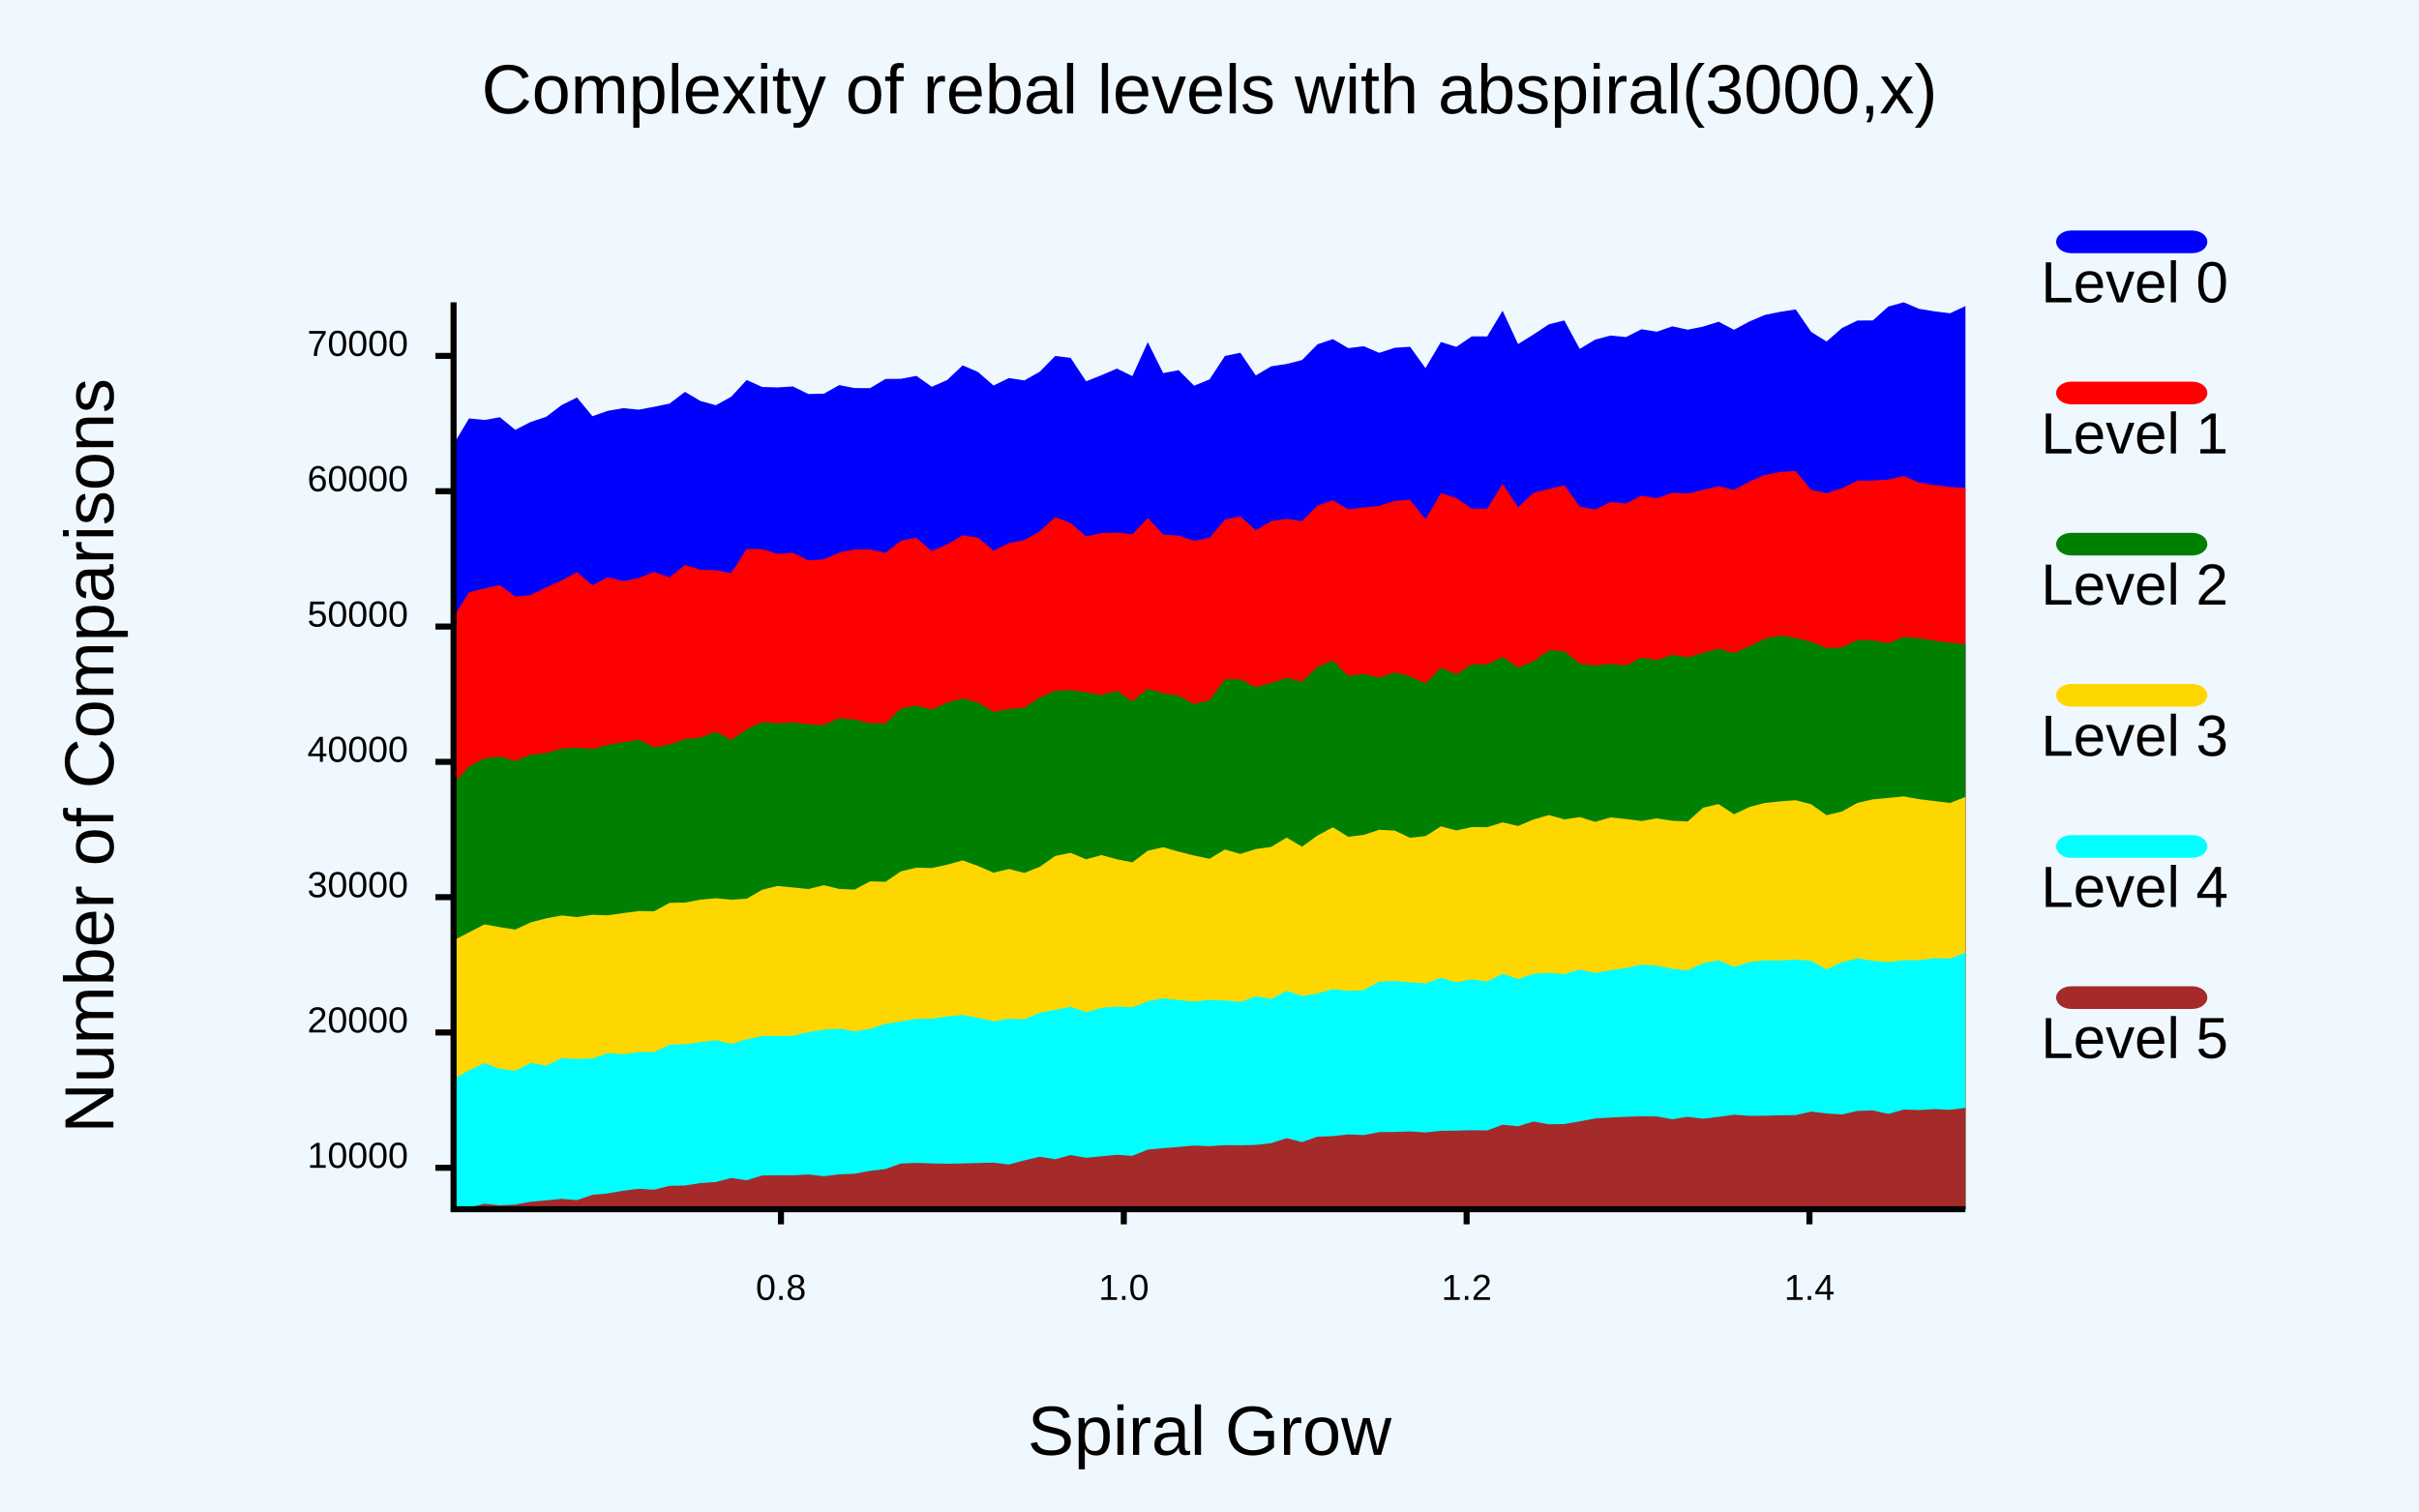
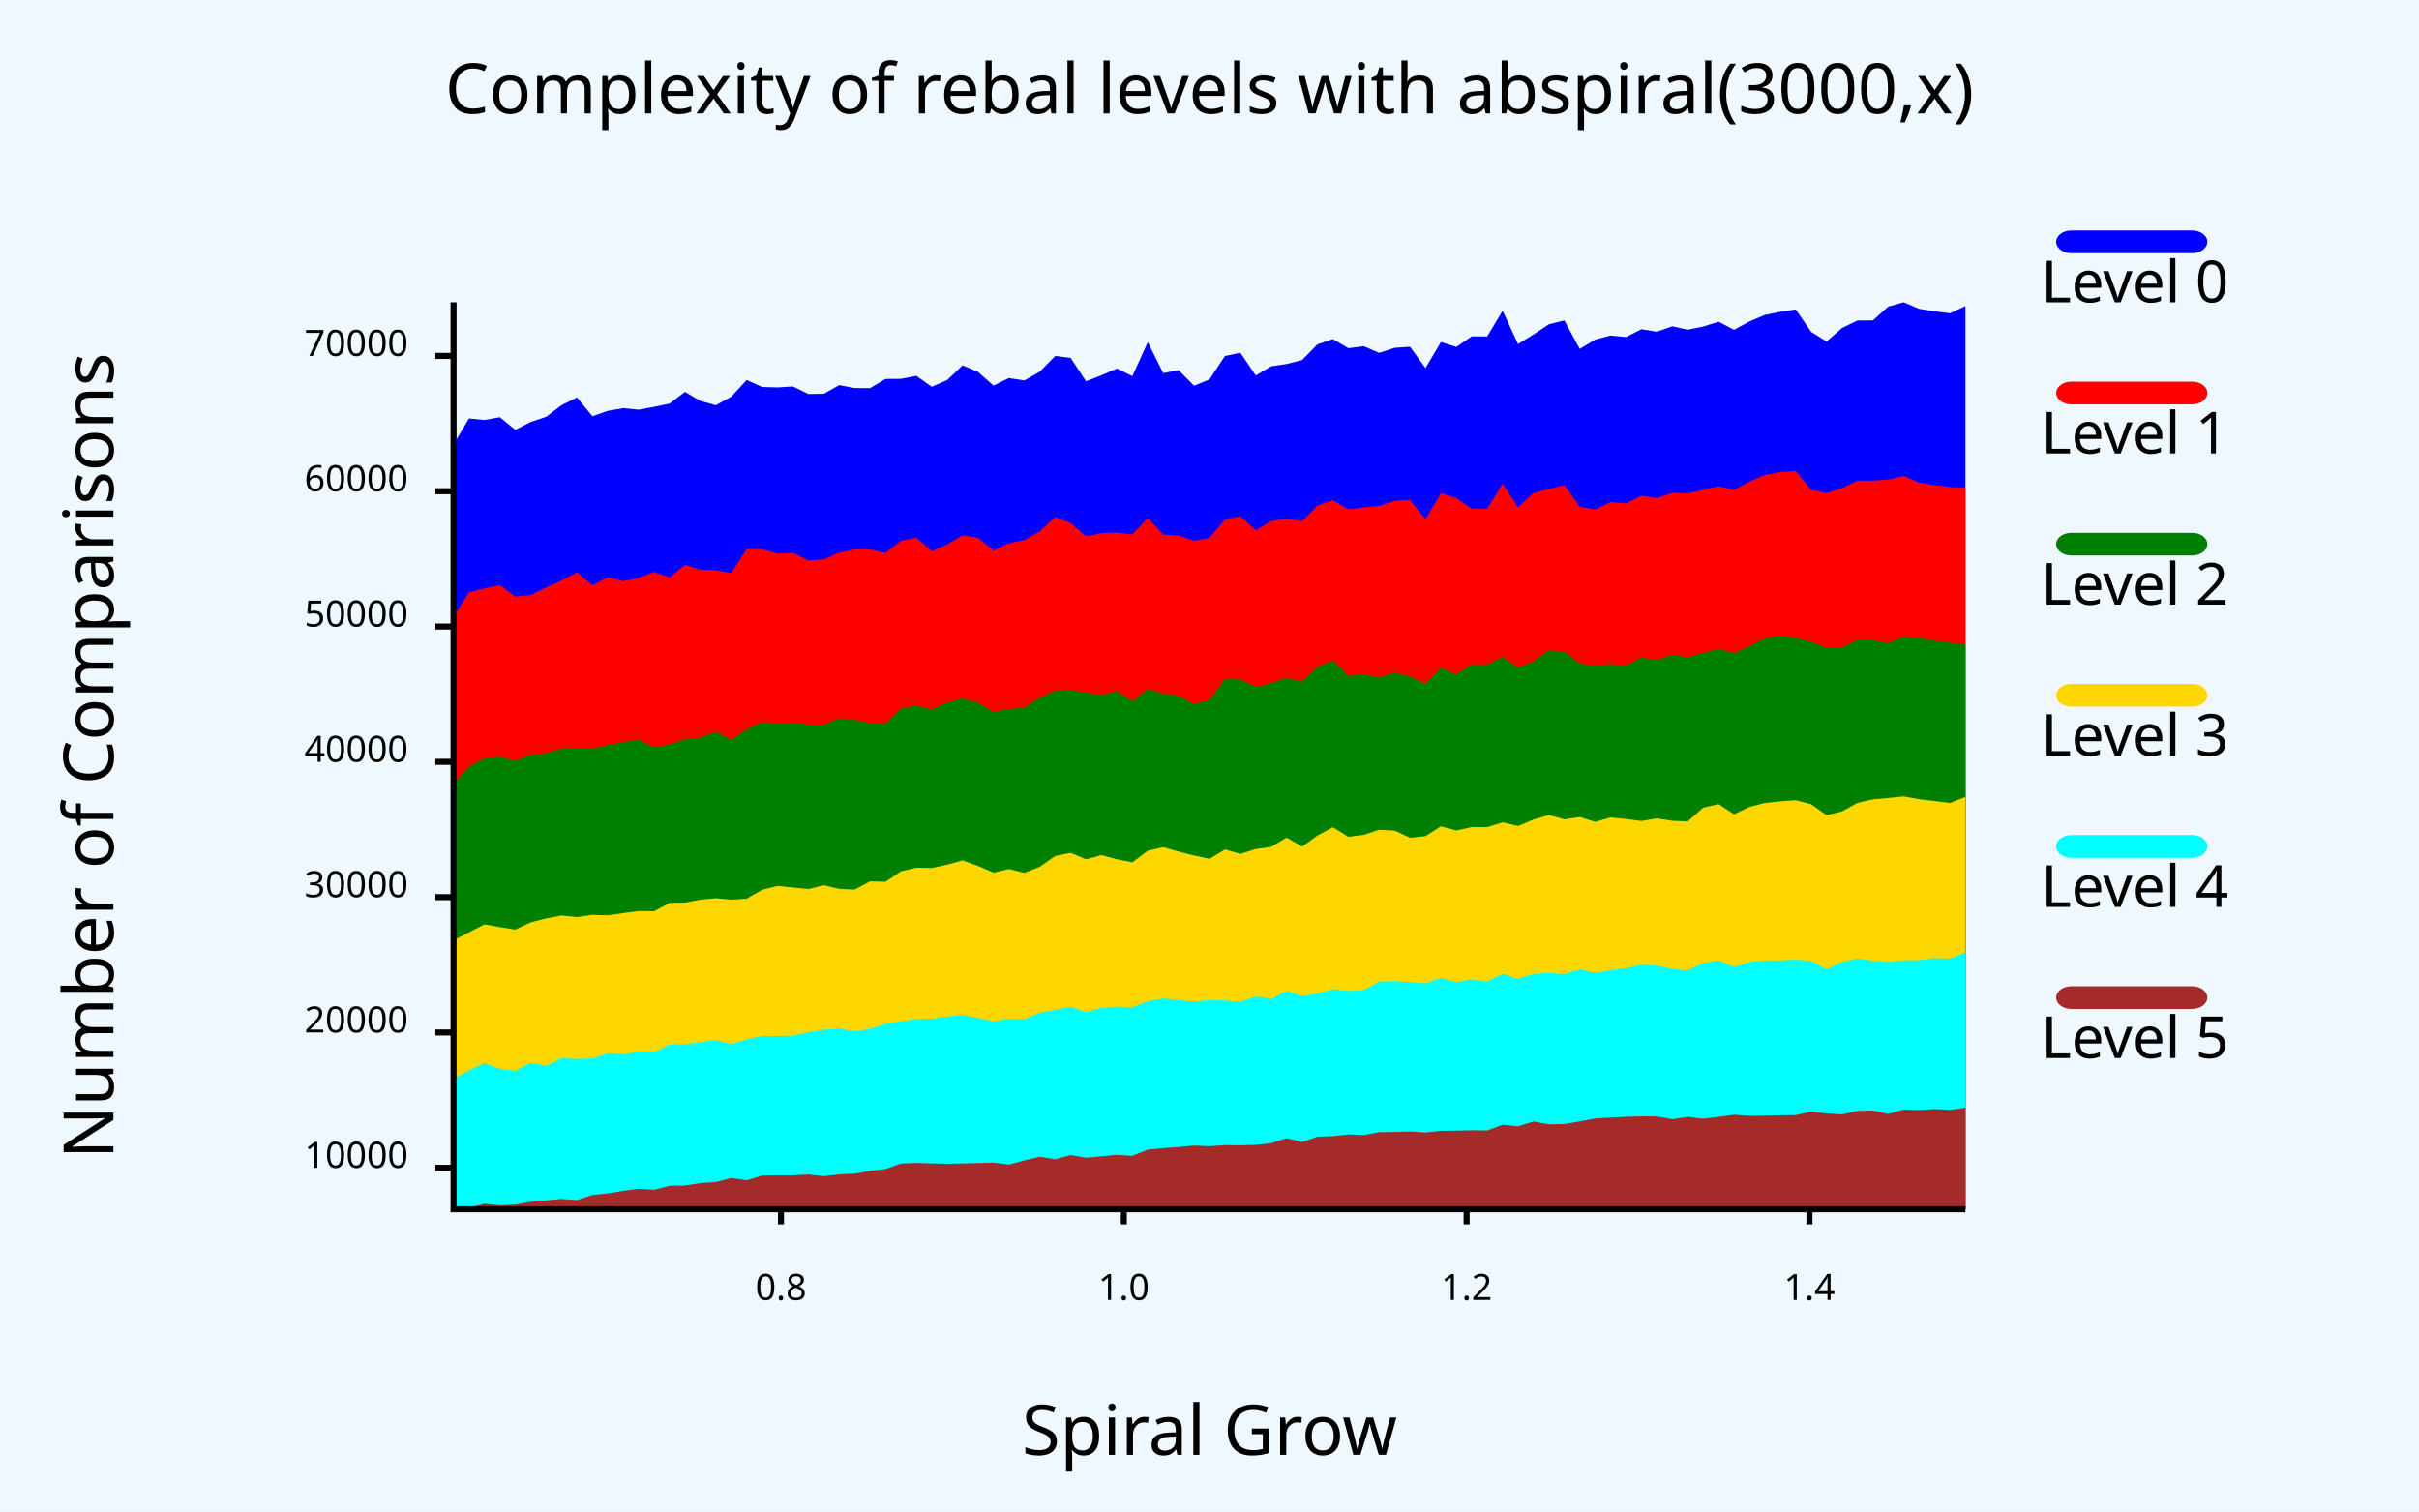
<svg xmlns="http://www.w3.org/2000/svg" class="poloto" width="800" height="500" viewBox="0 0 800 500">
-   <style>.poloto {
-     font-family: "Arial";
-     stroke-width:2;
-     }
-     .poloto_text{fill: var(--poloto_fg_color,black);  }
-     .poloto_axis_lines{stroke: var(--poloto_fg_color,black);stoke-width:3;fill:none}
-     .poloto_background{fill: var(--poloto_bg_color,aliceblue); }
-     .poloto0stroke{stroke:  var(--poloto_color0,blue); }
-     .poloto1stroke{stroke:  var(--poloto_color1,red); }
-     .poloto2stroke{stroke:  var(--poloto_color2,green); }
-     .poloto3stroke{stroke:  var(--poloto_color3,gold); }
-     .poloto4stroke{stroke:  var(--poloto_color4,aqua); }
-     .poloto5stroke{stroke:  var(--poloto_color5,brown); }
-     .poloto6stroke{stroke:  var(--poloto_color6,lime); }
-     .poloto7stroke{stroke:  var(--poloto_color7,chocolate); }
-     .poloto0fill{fill:var(--poloto_color0,blue);}
-     .poloto1fill{fill:var(--poloto_color1,red);}
-     .poloto2fill{fill:var(--poloto_color2,green);}
-     .poloto3fill{fill:var(--poloto_color3,gold);}
-     .poloto4fill{fill:var(--poloto_color4,aqua);}
-     .poloto5fill{fill:var(--poloto_color5,brown);}
-     .poloto6fill{fill:var(--poloto_color6,lime);}
-     .poloto7fill{fill:var(--poloto_color7,chocolate);}</style>
+   <style>.poloto {font-family: sans-serif;stroke-width:2;}.poloto_text{fill: var(--poloto_fg_color,black);}.poloto_axis_lines{stroke: var(--poloto_fg_color,black);stoke-width:3;fill:none}.poloto_background{fill: var(--poloto_bg_color,aliceblue);}.poloto0stroke{stroke:  var(--poloto_color0,blue);}.poloto1stroke{stroke:  var(--poloto_color1,red);}.poloto2stroke{stroke:  var(--poloto_color2,green);}.poloto3stroke{stroke:  var(--poloto_color3,gold);}.poloto4stroke{stroke:  var(--poloto_color4,aqua);}.poloto5stroke{stroke:  var(--poloto_color5,brown);}.poloto6stroke{stroke:  var(--poloto_color6,lime);}.poloto7stroke{stroke:  var(--poloto_color7,chocolate);}.poloto0fill{fill:var(--poloto_color0,blue);}.poloto1fill{fill:var(--poloto_color1,red);}.poloto2fill{fill:var(--poloto_color2,green);}.poloto3fill{fill:var(--poloto_color3,gold);}.poloto4fill{fill:var(--poloto_color4,aqua);}.poloto5fill{fill:var(--poloto_color5,brown);}.poloto6fill{fill:var(--poloto_color6,lime);}.poloto7fill{fill:var(--poloto_color7,chocolate);}</style>
  <rect class="poloto_background" fill="white" x="0" y="0" width="800" height="500" />
  <line class="poloto_axis_lines" stroke="black" x1="258.277" x2="258.277" y1="400" y2="405" />
  <text class="poloto_text" alignment-baseline="start" text-anchor="middle" x="258.277" y="430">0.8</text>
  <line class="poloto_axis_lines" stroke="black" x1="371.655" x2="371.655" y1="400" y2="405" />
  <text class="poloto_text" alignment-baseline="start" text-anchor="middle" x="371.655" y="430">1.0</text>
  <line class="poloto_axis_lines" stroke="black" x1="485.034" x2="485.034" y1="400" y2="405" />
  <text class="poloto_text" alignment-baseline="start" text-anchor="middle" x="485.034" y="430">1.2</text>
  <line class="poloto_axis_lines" stroke="black" x1="598.413" x2="598.413" y1="400" y2="405" />
  <text class="poloto_text" alignment-baseline="start" text-anchor="middle" x="598.413" y="430">1.4</text>
  <line class="poloto_axis_lines" stroke="black" x1="150" x2="144" y1="386.299" y2="386.299" />
  <text class="poloto_text" alignment-baseline="middle" text-anchor="end" x="135" y="386.299">10000</text>
  <line class="poloto_axis_lines" stroke="black" x1="150" x2="144" y1="341.537" y2="341.537" />
  <text class="poloto_text" alignment-baseline="middle" text-anchor="end" x="135" y="341.537">20000</text>
  <line class="poloto_axis_lines" stroke="black" x1="150" x2="144" y1="296.776" y2="296.776" />
  <text class="poloto_text" alignment-baseline="middle" text-anchor="end" x="135" y="296.776">30000</text>
  <line class="poloto_axis_lines" stroke="black" x1="150" x2="144" y1="252.014" y2="252.014" />
  <text class="poloto_text" alignment-baseline="middle" text-anchor="end" x="135" y="252.014">40000</text>
  <line class="poloto_axis_lines" stroke="black" x1="150" x2="144" y1="207.253" y2="207.253" />
  <text class="poloto_text" alignment-baseline="middle" text-anchor="end" x="135" y="207.253">50000</text>
  <line class="poloto_axis_lines" stroke="black" x1="150" x2="144" y1="162.491" y2="162.491" />
  <text class="poloto_text" alignment-baseline="middle" text-anchor="end" x="135" y="162.491">60000</text>
  <line class="poloto_axis_lines" stroke="black" x1="150" x2="144" y1="117.73" y2="117.73" />
  <text class="poloto_text" alignment-baseline="middle" text-anchor="end" x="135" y="117.73">70000</text>
  <text class="poloto_text" alignment-baseline="middle" text-anchor="start" font-size="large" x="675" y="100">Level 0</text>
  <rect class="poloto0fill" x="680" y="76.25" width="50" height="7.5" rx="5" ry="5" />
-   <path class="poloto0fill" d=" M 150 400 L 150 146.991 L 155.102 138.414 L 160.204 138.925 L 165.306 138.011 L 170.408 142.188 L 175.51 139.583 L 180.612 137.886 L 185.714 134.01 L 190.816 131.476 L 195.918 137.689 L 201.02 135.894 L 206.122 135.017 L 211.224 135.514 L 216.327 134.565 L 221.429 133.499 L 226.531 129.632 L 231.633 132.627 L 236.735 134.046 L 241.837 131.226 L 246.939 125.693 L 252.041 128.007 L 257.143 128.155 L 262.245 127.837 L 267.347 130.339 L 272.449 130.245 L 277.551 127.39 L 282.653 128.37 L 287.755 128.383 L 292.857 125.348 L 297.959 125.313 L 303.061 124.332 L 308.163 127.94 L 313.265 125.693 L 318.367 120.85 L 323.469 123.057 L 328.571 127.537 L 333.673 125.057 L 338.776 125.841 L 343.878 122.949 L 348.98 117.748 L 354.082 118.384 L 359.184 126.127 L 364.286 124.113 L 369.388 121.924 L 374.49 124.408 L 379.592 113.169 L 384.694 123.419 L 389.796 122.443 L 394.898 127.591 L 400 125.514 L 405.102 117.761 L 410.204 116.683 L 415.306 124.198 L 420.408 121.168 L 425.51 120.407 L 430.612 119.1 L 435.714 113.894 L 440.816 112.171 L 445.918 115.165 L 451.02 114.525 L 456.122 116.723 L 461.224 115.053 L 466.327 114.7 L 471.429 121.759 L 476.531 113.129 L 481.633 114.749 L 486.735 111.275 L 491.837 111.289 L 496.939 102.78 L 502.041 113.809 L 507.143 110.653 L 512.245 107.269 L 517.347 105.998 L 522.449 115.407 L 527.551 112.345 L 532.653 110.989 L 537.755 111.499 L 542.857 108.908 L 547.959 109.727 L 553.061 107.95 L 558.163 109.06 L 563.265 108.03 L 568.367 106.423 L 573.469 109.096 L 578.571 106.334 L 583.673 104.176 L 588.776 103.142 L 593.878 102.35 L 598.98 109.785 L 604.082 112.963 L 609.184 108.5 L 614.286 106.029 L 619.388 105.989 L 624.49 101.406 L 629.592 100 L 634.694 102.171 L 639.796 102.99 L 644.898 103.63 L 650 101.249 L 650 400Z" />
+   <path class="poloto0fill" d=" M 150 400 L 150 146.991 L 155.102 138.414 L 160.204 138.925 L 165.306 138.011 L 170.408 142.188 L 175.51 139.583 L 180.612 137.886 L 185.714 134.01 L 190.816 131.476 L 195.918 137.689 L 201.02 135.894 L 206.122 135.017 L 211.224 135.514 L 216.327 134.565 L 221.429 133.499 L 226.531 129.632 L 231.633 132.627 L 236.735 134.046 L 241.837 131.226 L 246.939 125.693 L 252.041 128.007 L 257.143 128.155 L 262.245 127.837 L 267.347 130.339 L 272.449 130.245 L 277.551 127.39 L 282.653 128.37 L 287.755 128.383 L 292.857 125.348 L 297.959 125.313 L 303.061 124.332 L 308.163 127.94 L 313.265 125.693 L 318.367 120.85 L 323.469 123.057 L 328.571 127.537 L 333.673 125.057 L 338.775 125.841 L 343.878 122.949 L 348.98 117.748 L 354.082 118.384 L 359.184 126.127 L 364.286 124.113 L 369.388 121.924 L 374.49 124.408 L 379.592 113.169 L 384.694 123.419 L 389.796 122.443 L 394.898 127.591 L 400 125.514 L 405.102 117.761 L 410.204 116.683 L 415.306 124.198 L 420.408 121.168 L 425.51 120.407 L 430.612 119.1 L 435.714 113.894 L 440.816 112.171 L 445.918 115.165 L 451.02 114.525 L 456.122 116.723 L 461.224 115.053 L 466.327 114.7 L 471.429 121.759 L 476.531 113.129 L 481.633 114.749 L 486.735 111.275 L 491.837 111.289 L 496.939 102.78 L 502.041 113.809 L 507.143 110.653 L 512.245 107.269 L 517.347 105.998 L 522.449 115.407 L 527.551 112.345 L 532.653 110.989 L 537.755 111.499 L 542.857 108.908 L 547.959 109.727 L 553.061 107.95 L 558.163 109.06 L 563.265 108.03 L 568.367 106.423 L 573.469 109.096 L 578.571 106.334 L 583.673 104.176 L 588.775 103.142 L 593.877 102.35 L 598.98 109.785 L 604.082 112.963 L 609.184 108.5 L 614.286 106.029 L 619.388 105.989 L 624.49 101.406 L 629.592 100 L 634.694 102.171 L 639.796 102.99 L 644.898 103.63 L 650 101.249 L 650 400Z" />
  <text class="poloto_text" alignment-baseline="middle" text-anchor="start" font-size="large" x="675" y="150">Level 1</text>
  <rect class="poloto1fill" x="680" y="126.25" width="50" height="7.5" rx="5" ry="5" />
-   <path class="poloto1fill" d=" M 150 400 L 150 204.003 L 155.102 195.968 L 160.204 194.608 L 165.306 193.542 L 170.408 197.347 L 175.51 196.801 L 180.612 194.321 L 185.714 192.034 L 190.816 189.286 L 195.918 193.578 L 201.02 190.942 L 206.122 192.226 L 211.224 191.21 L 216.327 189.183 L 221.429 191.018 L 226.531 186.877 L 231.633 188.426 L 236.735 188.646 L 241.837 189.55 L 246.939 181.6 L 252.041 181.654 L 257.143 183.189 L 262.245 182.871 L 267.347 185.373 L 272.449 185.029 L 277.551 182.782 L 282.653 181.752 L 287.755 181.766 L 292.857 182.867 L 297.959 178.861 L 303.061 177.88 L 308.163 182.312 L 313.265 180.065 L 318.367 177.079 L 323.469 177.867 L 328.571 182.142 L 333.673 179.662 L 338.776 178.628 L 343.878 175.736 L 348.98 171.041 L 354.082 173.033 L 359.184 177.437 L 364.286 176.327 L 369.388 176.148 L 374.49 176.752 L 379.592 171.332 L 384.694 176.824 L 389.796 177.164 L 394.898 178.874 L 400 177.925 L 405.102 171.86 L 410.204 170.781 L 415.306 175.401 L 420.408 172.37 L 425.51 171.609 L 430.612 172.37 L 435.714 167.218 L 440.816 165.495 L 445.918 168.489 L 451.02 167.849 L 456.122 167.361 L 461.224 165.692 L 466.327 165.338 L 471.429 171.762 L 476.531 163.132 L 481.633 164.752 L 486.735 168.243 L 491.837 168.257 L 496.939 160.038 L 502.041 167.778 L 507.143 163.069 L 512.245 161.766 L 517.347 160.495 L 522.449 167.599 L 527.551 168.543 L 532.653 166.045 L 537.755 166.556 L 542.857 163.964 L 547.959 164.783 L 553.061 163.006 L 558.163 163.212 L 563.265 162.021 L 568.367 160.826 L 573.469 162.048 L 578.571 159.287 L 583.673 157.129 L 588.776 156.095 L 593.878 155.804 L 598.98 162.053 L 604.082 163.1 L 609.184 161.484 L 614.286 159.013 L 619.388 158.973 L 624.49 158.633 L 629.592 157.46 L 634.694 159.631 L 639.796 160.45 L 644.898 161.09 L 650 161.377 L 650 400Z" />
+   <path class="poloto1fill" d=" M 150 400 L 150 204.003 L 155.102 195.968 L 160.204 194.608 L 165.306 193.542 L 170.408 197.347 L 175.51 196.801 L 180.612 194.321 L 185.714 192.034 L 190.816 189.286 L 195.918 193.578 L 201.02 190.942 L 206.122 192.226 L 211.224 191.21 L 216.327 189.183 L 221.429 191.018 L 226.531 186.877 L 231.633 188.426 L 236.735 188.646 L 241.837 189.55 L 246.939 181.6 L 252.041 181.654 L 257.143 183.189 L 262.245 182.871 L 267.347 185.373 L 272.449 185.029 L 277.551 182.782 L 282.653 181.752 L 287.755 181.766 L 292.857 182.867 L 297.959 178.861 L 303.061 177.88 L 308.163 182.312 L 313.265 180.065 L 318.367 177.079 L 323.469 177.867 L 328.571 182.142 L 333.673 179.662 L 338.775 178.628 L 343.878 175.736 L 348.98 171.041 L 354.082 173.033 L 359.184 177.437 L 364.286 176.327 L 369.388 176.148 L 374.49 176.752 L 379.592 171.332 L 384.694 176.824 L 389.796 177.164 L 394.898 178.874 L 400 177.925 L 405.102 171.86 L 410.204 170.781 L 415.306 175.401 L 420.408 172.37 L 425.51 171.609 L 430.612 172.37 L 435.714 167.218 L 440.816 165.495 L 445.918 168.489 L 451.02 167.849 L 456.122 167.361 L 461.224 165.692 L 466.327 165.338 L 471.429 171.762 L 476.531 163.132 L 481.633 164.752 L 486.735 168.243 L 491.837 168.257 L 496.939 160.038 L 502.041 167.778 L 507.143 163.069 L 512.245 161.766 L 517.347 160.495 L 522.449 167.599 L 527.551 168.543 L 532.653 166.045 L 537.755 166.556 L 542.857 163.964 L 547.959 164.783 L 553.061 163.006 L 558.163 163.212 L 563.265 162.021 L 568.367 160.826 L 573.469 162.048 L 578.571 159.287 L 583.673 157.129 L 588.775 156.095 L 593.877 155.804 L 598.98 162.053 L 604.082 163.1 L 609.184 161.484 L 614.286 159.013 L 619.388 158.973 L 624.49 158.633 L 629.592 157.46 L 634.694 159.631 L 639.796 160.45 L 644.898 161.09 L 650 161.377 L 650 400Z" />
  <text class="poloto_text" alignment-baseline="middle" text-anchor="start" font-size="large" x="675" y="200">Level 2</text>
  <rect class="poloto2fill" x="680" y="176.25" width="50" height="7.5" rx="5" ry="5" />
-   <path class="poloto2fill" d=" M 150 400 L 150 259.19 L 155.102 253.563 L 160.204 250.895 L 165.306 250.304 L 170.408 251.728 L 175.51 249.628 L 180.612 249.096 L 185.714 247.655 L 190.816 247.314 L 195.918 247.78 L 201.02 246.392 L 206.122 245.515 L 211.224 244.615 L 216.327 247.202 L 221.429 246.245 L 226.531 244.526 L 231.633 243.971 L 236.735 242.05 L 241.837 244.709 L 246.939 241.316 L 252.041 238.837 L 257.143 239.253 L 262.245 238.935 L 267.347 239.651 L 272.449 239.826 L 277.551 237.57 L 282.653 238.04 L 287.755 239.28 L 292.857 239.284 L 297.959 234.369 L 303.061 233.389 L 308.163 234.705 L 313.265 232.458 L 318.367 231.039 L 323.469 232.427 L 328.571 235.515 L 333.673 234.517 L 338.776 234.101 L 343.878 230.744 L 348.98 228.47 L 354.082 228.295 L 359.184 229.002 L 364.286 229.933 L 369.388 228.528 L 374.49 231.979 L 379.592 227.848 L 384.694 229.365 L 389.796 230.117 L 394.898 232.919 L 400 231.608 L 405.102 224.687 L 410.204 224.719 L 415.306 227.288 L 420.408 225.945 L 425.51 224.204 L 430.612 225.511 L 435.714 220.592 L 440.816 218.519 L 445.918 223.618 L 451.02 222.978 L 456.122 224.132 L 461.224 222.463 L 466.327 223.77 L 471.429 226.102 L 476.531 220.865 L 481.633 223.072 L 486.735 219.777 L 491.837 219.786 L 496.939 217.333 L 502.041 220.807 L 507.143 218.757 L 512.245 215.153 L 517.347 215.462 L 522.449 219.504 L 527.551 220.153 L 532.653 219.634 L 537.755 220.144 L 542.857 217.552 L 547.959 218.372 L 553.061 216.595 L 558.163 217.436 L 563.265 215.986 L 568.367 214.562 L 573.469 216.022 L 578.571 213.797 L 583.673 211.25 L 588.776 210.216 L 593.878 211.058 L 598.98 212.306 L 604.082 214.379 L 609.184 214.151 L 614.286 211.68 L 619.388 211.823 L 624.49 212.781 L 629.592 210.677 L 634.694 211.129 L 639.796 211.948 L 644.898 212.588 L 650 213.058 L 650 400Z" />
+   <path class="poloto2fill" d=" M 150 400 L 150 259.19 L 155.102 253.563 L 160.204 250.895 L 165.306 250.304 L 170.408 251.728 L 175.51 249.628 L 180.612 249.096 L 185.714 247.655 L 190.816 247.314 L 195.918 247.78 L 201.02 246.392 L 206.122 245.515 L 211.224 244.615 L 216.327 247.202 L 221.429 246.245 L 226.531 244.526 L 231.633 243.971 L 236.735 242.05 L 241.837 244.709 L 246.939 241.316 L 252.041 238.837 L 257.143 239.253 L 262.245 238.935 L 267.347 239.651 L 272.449 239.826 L 277.551 237.57 L 282.653 238.04 L 287.755 239.28 L 292.857 239.284 L 297.959 234.369 L 303.061 233.389 L 308.163 234.705 L 313.265 232.458 L 318.367 231.039 L 323.469 232.427 L 328.571 235.515 L 333.673 234.517 L 338.775 234.101 L 343.878 230.744 L 348.98 228.47 L 354.082 228.295 L 359.184 229.002 L 364.286 229.933 L 369.388 228.528 L 374.49 231.979 L 379.592 227.848 L 384.694 229.365 L 389.796 230.117 L 394.898 232.919 L 400 231.608 L 405.102 224.687 L 410.204 224.719 L 415.306 227.288 L 420.408 225.945 L 425.51 224.204 L 430.612 225.511 L 435.714 220.592 L 440.816 218.519 L 445.918 223.618 L 451.02 222.978 L 456.122 224.132 L 461.224 222.463 L 466.327 223.77 L 471.429 226.102 L 476.531 220.865 L 481.633 223.072 L 486.735 219.777 L 491.837 219.786 L 496.939 217.333 L 502.041 220.807 L 507.143 218.757 L 512.245 215.153 L 517.347 215.462 L 522.449 219.504 L 527.551 220.153 L 532.653 219.634 L 537.755 220.144 L 542.857 217.552 L 547.959 218.372 L 553.061 216.595 L 558.163 217.436 L 563.265 215.986 L 568.367 214.562 L 573.469 216.022 L 578.571 213.797 L 583.673 211.25 L 588.775 210.216 L 593.877 211.058 L 598.98 212.306 L 604.082 214.379 L 609.184 214.151 L 614.286 211.68 L 619.388 211.823 L 624.49 212.781 L 629.592 210.677 L 634.694 211.129 L 639.796 211.948 L 644.898 212.588 L 650 213.058 L 650 400Z" />
  <text class="poloto_text" alignment-baseline="middle" text-anchor="start" font-size="large" x="675" y="250">Level 3</text>
  <rect class="poloto3fill" x="680" y="226.25" width="50" height="7.5" rx="5" ry="5" />
-   <path class="poloto3fill" d=" M 150 400 L 150 311.068 L 155.102 308.414 L 160.204 305.786 L 165.306 306.69 L 170.408 307.501 L 175.51 305.11 L 180.612 303.803 L 185.714 302.836 L 190.816 303.369 L 195.918 302.613 L 201.02 302.787 L 206.122 302.044 L 211.224 301.364 L 216.327 301.449 L 221.429 298.665 L 226.531 298.566 L 231.633 297.604 L 236.735 297.138 L 241.837 297.604 L 246.939 297.286 L 252.041 294.345 L 257.143 293.069 L 262.245 293.571 L 267.347 294.086 L 272.449 292.823 L 277.551 294.05 L 282.653 294.269 L 287.755 291.548 L 292.857 291.691 L 297.959 288.226 L 303.061 287.04 L 308.163 287.13 L 313.265 286.024 L 318.367 284.614 L 323.469 286.463 L 328.571 288.669 L 333.673 287.461 L 338.776 288.745 L 343.878 286.727 L 348.98 283.15 L 354.082 282.112 L 359.184 284.256 L 364.286 282.864 L 369.388 284.247 L 374.49 285.259 L 379.592 281.423 L 384.694 280.259 L 389.796 281.718 L 394.898 282.998 L 400 284.09 L 405.102 281.002 L 410.204 282.479 L 415.306 280.863 L 420.408 280.142 L 425.51 277.081 L 430.612 280.066 L 435.714 276.391 L 440.816 273.656 L 445.918 276.812 L 451.02 276.172 L 456.122 274.484 L 461.224 274.758 L 466.327 277.139 L 471.429 276.588 L 476.531 273.352 L 481.633 274.713 L 486.735 273.603 L 491.837 273.621 L 496.939 272.032 L 502.041 273.231 L 507.143 271.096 L 512.245 269.614 L 517.347 271.042 L 522.449 270.277 L 527.551 271.866 L 532.653 270.407 L 537.755 270.917 L 542.857 271.588 L 547.959 270.716 L 553.061 271.508 L 558.163 271.732 L 563.265 267.175 L 568.367 265.998 L 573.469 269.364 L 578.571 266.929 L 583.673 265.613 L 588.776 265.08 L 593.878 264.709 L 598.98 266.042 L 604.082 269.664 L 609.184 268.428 L 614.286 265.595 L 619.388 264.422 L 624.49 263.961 L 629.592 263.442 L 634.694 264.373 L 639.796 264.982 L 644.898 265.622 L 650 263.621 L 650 400Z" />
+   <path class="poloto3fill" d=" M 150 400 L 150 311.068 L 155.102 308.414 L 160.204 305.786 L 165.306 306.69 L 170.408 307.501 L 175.51 305.11 L 180.612 303.803 L 185.714 302.836 L 190.816 303.369 L 195.918 302.613 L 201.02 302.787 L 206.122 302.044 L 211.224 301.364 L 216.327 301.449 L 221.429 298.665 L 226.531 298.566 L 231.633 297.604 L 236.735 297.138 L 241.837 297.604 L 246.939 297.286 L 252.041 294.345 L 257.143 293.069 L 262.245 293.571 L 267.347 294.086 L 272.449 292.823 L 277.551 294.05 L 282.653 294.269 L 287.755 291.548 L 292.857 291.691 L 297.959 288.226 L 303.061 287.04 L 308.163 287.13 L 313.265 286.024 L 318.367 284.614 L 323.469 286.463 L 328.571 288.669 L 333.673 287.461 L 338.775 288.745 L 343.878 286.727 L 348.98 283.15 L 354.082 282.112 L 359.184 284.256 L 364.286 282.864 L 369.388 284.247 L 374.49 285.259 L 379.592 281.423 L 384.694 280.259 L 389.796 281.718 L 394.898 282.998 L 400 284.09 L 405.102 281.002 L 410.204 282.479 L 415.306 280.863 L 420.408 280.142 L 425.51 277.081 L 430.612 280.066 L 435.714 276.391 L 440.816 273.656 L 445.918 276.812 L 451.02 276.172 L 456.122 274.484 L 461.224 274.758 L 466.327 277.139 L 471.429 276.588 L 476.531 273.352 L 481.633 274.713 L 486.735 273.603 L 491.837 273.621 L 496.939 272.032 L 502.041 273.231 L 507.143 271.096 L 512.245 269.614 L 517.347 271.042 L 522.449 270.277 L 527.551 271.866 L 532.653 270.407 L 537.755 270.917 L 542.857 271.588 L 547.959 270.716 L 553.061 271.508 L 558.163 271.732 L 563.265 267.175 L 568.367 265.998 L 573.469 269.364 L 578.571 266.929 L 583.673 265.613 L 588.775 265.08 L 593.877 264.709 L 598.98 266.042 L 604.082 269.664 L 609.184 268.428 L 614.286 265.595 L 619.388 264.422 L 624.49 263.961 L 629.592 263.442 L 634.694 264.373 L 639.796 264.982 L 644.898 265.622 L 650 263.621 L 650 400Z" />
  <text class="poloto_text" alignment-baseline="middle" text-anchor="start" font-size="large" x="675" y="300">Level 4</text>
  <rect class="poloto4fill" x="680" y="276.25" width="50" height="7.5" rx="5" ry="5" />
-   <path class="poloto4fill" d=" M 150 400 L 150 356.859 L 155.102 354.075 L 160.204 351.676 L 165.306 353.556 L 170.408 354.205 L 175.51 351.582 L 180.612 352.531 L 185.714 350.064 L 190.816 350.279 L 195.918 350.131 L 201.02 348.386 L 206.122 348.735 L 211.224 347.987 L 216.327 348.019 L 221.429 345.543 L 226.531 345.427 L 231.633 344.755 L 236.735 344.057 L 241.837 345.342 L 246.939 343.789 L 252.041 342.696 L 257.143 342.705 L 262.245 342.611 L 267.347 341.43 L 272.449 340.646 L 277.551 340.261 L 282.653 341.152 L 287.755 340.346 L 292.857 338.663 L 297.959 337.867 L 303.061 337.039 L 308.163 336.936 L 313.265 336.242 L 318.367 335.727 L 323.469 336.698 L 328.571 337.853 L 333.673 336.976 L 338.776 337.164 L 343.878 334.989 L 348.98 334.049 L 354.082 333.037 L 359.184 334.845 L 364.286 333.364 L 369.388 332.983 L 374.49 333.22 L 379.592 331.206 L 384.694 330.257 L 389.796 330.768 L 394.898 331.349 L 400 330.785 L 405.102 330.951 L 410.204 331.426 L 415.306 329.604 L 420.408 330.463 L 425.51 327.764 L 430.612 329.487 L 435.714 328.628 L 440.816 327.196 L 445.918 327.791 L 451.02 327.522 L 456.122 324.711 L 461.224 324.528 L 466.327 324.904 L 471.429 325.316 L 476.531 323.462 L 481.633 324.913 L 486.735 323.973 L 491.837 324.675 L 496.939 322.138 L 502.041 323.843 L 507.143 322.155 L 512.245 321.82 L 517.347 322.232 L 522.449 320.701 L 527.551 321.838 L 532.653 320.938 L 537.755 320.253 L 542.857 319.085 L 547.959 319.425 L 553.061 320.499 L 558.163 321.001 L 563.265 318.583 L 568.367 317.648 L 573.469 319.85 L 578.571 318.257 L 583.673 317.693 L 588.776 317.711 L 593.878 317.442 L 598.98 317.831 L 604.082 320.701 L 609.184 318.257 L 614.286 317.048 L 619.388 317.8 L 624.49 318.23 L 629.592 317.635 L 634.694 317.621 L 639.796 316.945 L 644.898 317.102 L 650 315.061 L 650 400Z" />
+   <path class="poloto4fill" d=" M 150 400 L 150 356.859 L 155.102 354.075 L 160.204 351.676 L 165.306 353.556 L 170.408 354.205 L 175.51 351.582 L 180.612 352.531 L 185.714 350.064 L 190.816 350.279 L 195.918 350.131 L 201.02 348.386 L 206.122 348.735 L 211.224 347.987 L 216.327 348.019 L 221.429 345.543 L 226.531 345.427 L 231.633 344.755 L 236.735 344.057 L 241.837 345.342 L 246.939 343.789 L 252.041 342.696 L 257.143 342.705 L 262.245 342.611 L 267.347 341.43 L 272.449 340.646 L 277.551 340.261 L 282.653 341.152 L 287.755 340.346 L 292.857 338.663 L 297.959 337.867 L 303.061 337.039 L 308.163 336.936 L 313.265 336.242 L 318.367 335.727 L 323.469 336.698 L 328.571 337.853 L 333.673 336.976 L 338.775 337.164 L 343.878 334.989 L 348.98 334.049 L 354.082 333.037 L 359.184 334.845 L 364.286 333.364 L 369.388 332.983 L 374.49 333.22 L 379.592 331.206 L 384.694 330.257 L 389.796 330.768 L 394.898 331.349 L 400 330.785 L 405.102 330.951 L 410.204 331.426 L 415.306 329.604 L 420.408 330.463 L 425.51 327.764 L 430.612 329.487 L 435.714 328.628 L 440.816 327.196 L 445.918 327.791 L 451.02 327.522 L 456.122 324.711 L 461.224 324.528 L 466.327 324.904 L 471.429 325.316 L 476.531 323.462 L 481.633 324.913 L 486.735 323.973 L 491.837 324.675 L 496.939 322.138 L 502.041 323.843 L 507.143 322.155 L 512.245 321.82 L 517.347 322.232 L 522.449 320.701 L 527.551 321.838 L 532.653 320.938 L 537.755 320.253 L 542.857 319.085 L 547.959 319.425 L 553.061 320.499 L 558.163 321.001 L 563.265 318.583 L 568.367 317.648 L 573.469 319.85 L 578.571 318.257 L 583.673 317.693 L 588.775 317.711 L 593.877 317.442 L 598.98 317.831 L 604.082 320.701 L 609.184 318.257 L 614.286 317.048 L 619.388 317.8 L 624.49 318.23 L 629.592 317.635 L 634.694 317.621 L 639.796 316.945 L 644.898 317.102 L 650 315.061 L 650 400Z" />
  <text class="poloto_text" alignment-baseline="middle" text-anchor="start" font-size="large" x="675" y="350">Level 5</text>
  <rect class="poloto5fill" x="680" y="326.25" width="50" height="7.5" rx="5" ry="5" />
-   <path class="poloto5fill" d=" M 150 400 L 150 400 L 155.102 399.517 L 160.204 398.187 L 165.306 398.697 L 170.408 398.46 L 175.51 397.525 L 180.612 397.073 L 185.714 396.576 L 190.816 396.979 L 195.918 395.26 L 201.02 394.763 L 206.122 393.89 L 211.224 393.241 L 216.327 393.554 L 221.429 392.256 L 226.531 392.153 L 231.633 391.348 L 236.735 391.003 L 241.837 389.669 L 246.939 390.43 L 252.041 388.863 L 257.143 388.774 L 262.245 388.792 L 267.347 388.51 L 272.449 389.074 L 277.551 388.469 L 282.653 388.259 L 287.755 387.31 L 292.857 386.692 L 297.959 384.889 L 303.061 384.674 L 308.163 384.853 L 313.265 384.96 L 318.367 384.853 L 323.469 384.718 L 328.571 384.593 L 333.673 385.215 L 338.776 383.841 L 343.878 382.637 L 348.98 383.461 L 354.082 382.091 L 359.184 382.977 L 364.286 382.494 L 369.388 381.997 L 374.49 382.342 L 379.592 380.274 L 384.694 379.79 L 389.796 379.414 L 394.898 378.94 L 400 379.155 L 405.102 378.801 L 410.204 378.855 L 415.306 378.729 L 420.408 378.156 L 425.51 376.496 L 430.612 377.798 L 435.714 376.012 L 440.816 375.824 L 445.918 375.256 L 451.02 375.471 L 456.122 374.499 L 461.224 374.437 L 466.327 374.271 L 471.429 374.607 L 476.531 374.065 L 481.633 374.016 L 486.735 373.873 L 491.837 373.949 L 496.939 372.046 L 502.041 372.557 L 507.143 370.986 L 512.245 371.912 L 517.347 371.823 L 522.449 370.945 L 527.551 369.987 L 532.653 369.679 L 537.755 369.432 L 542.857 369.271 L 547.959 369.321 L 553.061 370.234 L 558.163 369.441 L 563.265 370.064 L 568.367 369.45 L 573.469 368.752 L 578.571 369.115 L 583.673 369.083 L 588.776 368.94 L 593.878 368.868 L 598.98 367.709 L 604.082 368.331 L 609.184 368.645 L 614.286 367.472 L 619.388 367.342 L 624.49 368.483 L 629.592 367.038 L 634.694 367.199 L 639.796 366.877 L 644.898 367.132 L 650 366.46 L 650 400Z" />
+   <path class="poloto5fill" d=" M 150 400 L 150 400 L 155.102 399.517 L 160.204 398.187 L 165.306 398.697 L 170.408 398.46 L 175.51 397.525 L 180.612 397.073 L 185.714 396.576 L 190.816 396.979 L 195.918 395.26 L 201.02 394.763 L 206.122 393.89 L 211.224 393.241 L 216.327 393.554 L 221.429 392.256 L 226.531 392.153 L 231.633 391.348 L 236.735 391.003 L 241.837 389.669 L 246.939 390.43 L 252.041 388.863 L 257.143 388.774 L 262.245 388.792 L 267.347 388.51 L 272.449 389.074 L 277.551 388.469 L 282.653 388.259 L 287.755 387.31 L 292.857 386.692 L 297.959 384.889 L 303.061 384.674 L 308.163 384.853 L 313.265 384.96 L 318.367 384.853 L 323.469 384.718 L 328.571 384.593 L 333.673 385.215 L 338.775 383.841 L 343.878 382.637 L 348.98 383.461 L 354.082 382.091 L 359.184 382.977 L 364.286 382.494 L 369.388 381.997 L 374.49 382.342 L 379.592 380.274 L 384.694 379.79 L 389.796 379.414 L 394.898 378.94 L 400 379.155 L 405.102 378.801 L 410.204 378.855 L 415.306 378.729 L 420.408 378.156 L 425.51 376.496 L 430.612 377.798 L 435.714 376.012 L 440.816 375.824 L 445.918 375.256 L 451.02 375.471 L 456.122 374.499 L 461.224 374.437 L 466.327 374.271 L 471.429 374.607 L 476.531 374.065 L 481.633 374.016 L 486.735 373.873 L 491.837 373.949 L 496.939 372.046 L 502.041 372.557 L 507.143 370.986 L 512.245 371.912 L 517.347 371.823 L 522.449 370.945 L 527.551 369.987 L 532.653 369.679 L 537.755 369.432 L 542.857 369.271 L 547.959 369.321 L 553.061 370.234 L 558.163 369.441 L 563.265 370.064 L 568.367 369.45 L 573.469 368.752 L 578.571 369.115 L 583.673 369.083 L 588.775 368.94 L 593.877 368.868 L 598.98 367.709 L 604.082 368.331 L 609.184 368.645 L 614.286 367.472 L 619.388 367.342 L 624.49 368.483 L 629.592 367.038 L 634.694 367.199 L 639.796 366.877 L 644.898 367.132 L 650 366.46 L 650 400Z" />
  <text class="poloto_text" alignment-baseline="start" text-anchor="middle" font-size="x-large" x="400" y="37.5">Complexity of rebal levels with abspiral(3000,x)</text>
  <text class="poloto_text" alignment-baseline="start" text-anchor="middle" font-size="x-large" x="400" y="481.25">Spiral Grow</text>
  <text class="poloto_text" alignment-baseline="start" text-anchor="middle" font-size="x-large" transform="rotate(-90,37.5,250)" x="37.5" y="250">Number of Comparisons</text>
  <path stroke="black" fill="none" class="poloto_axis_lines" d=" M 150 100 L 150 400 L 650 400" />
</svg>
